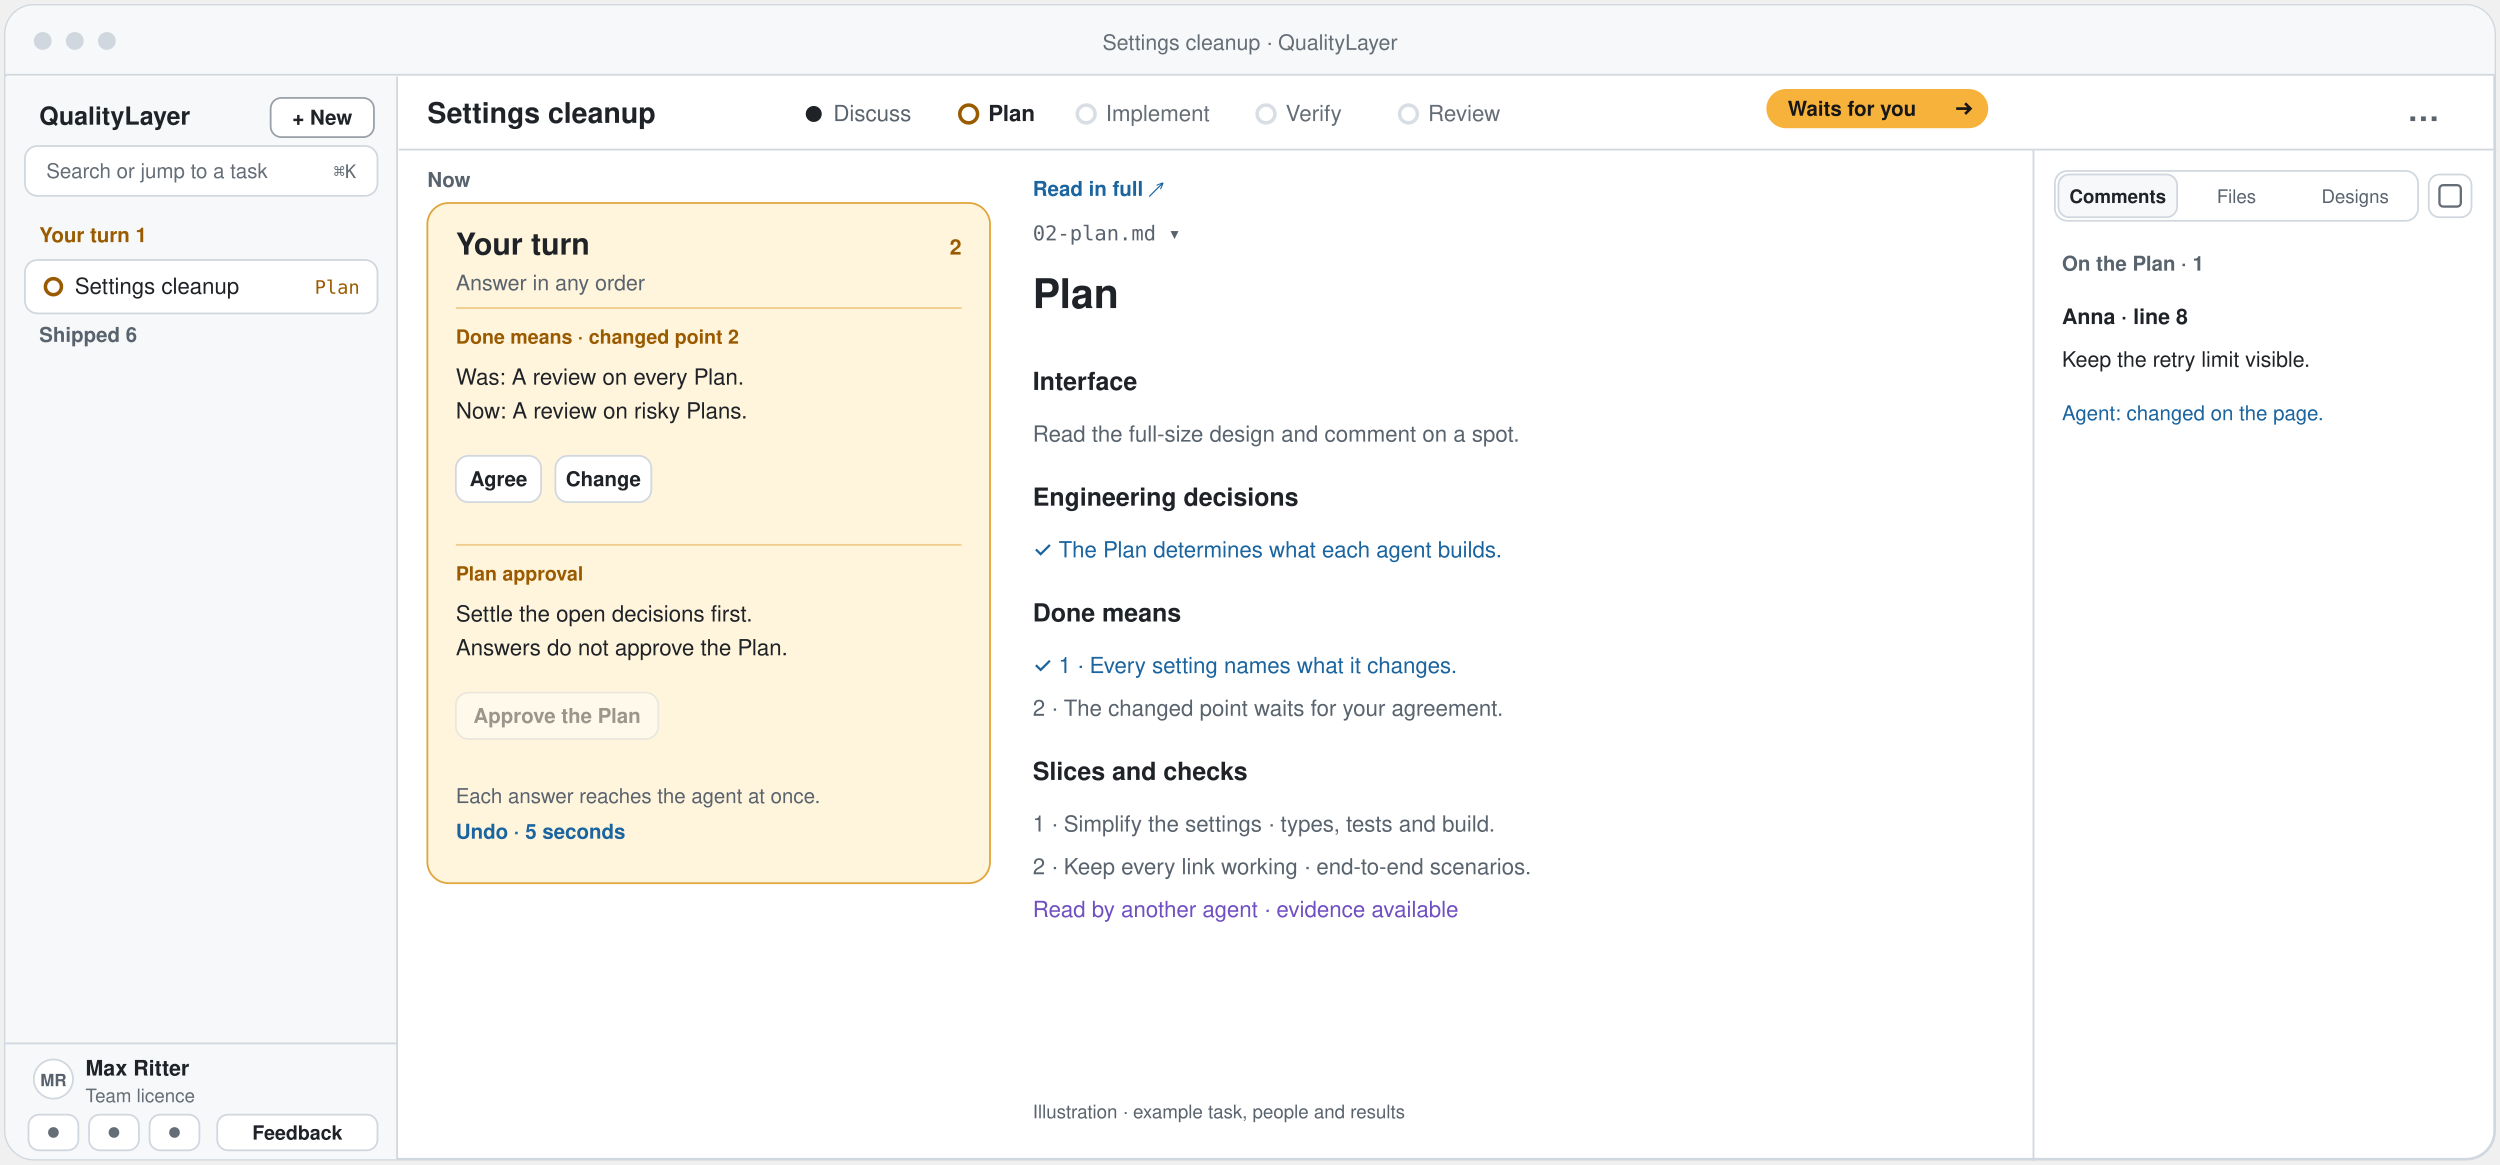
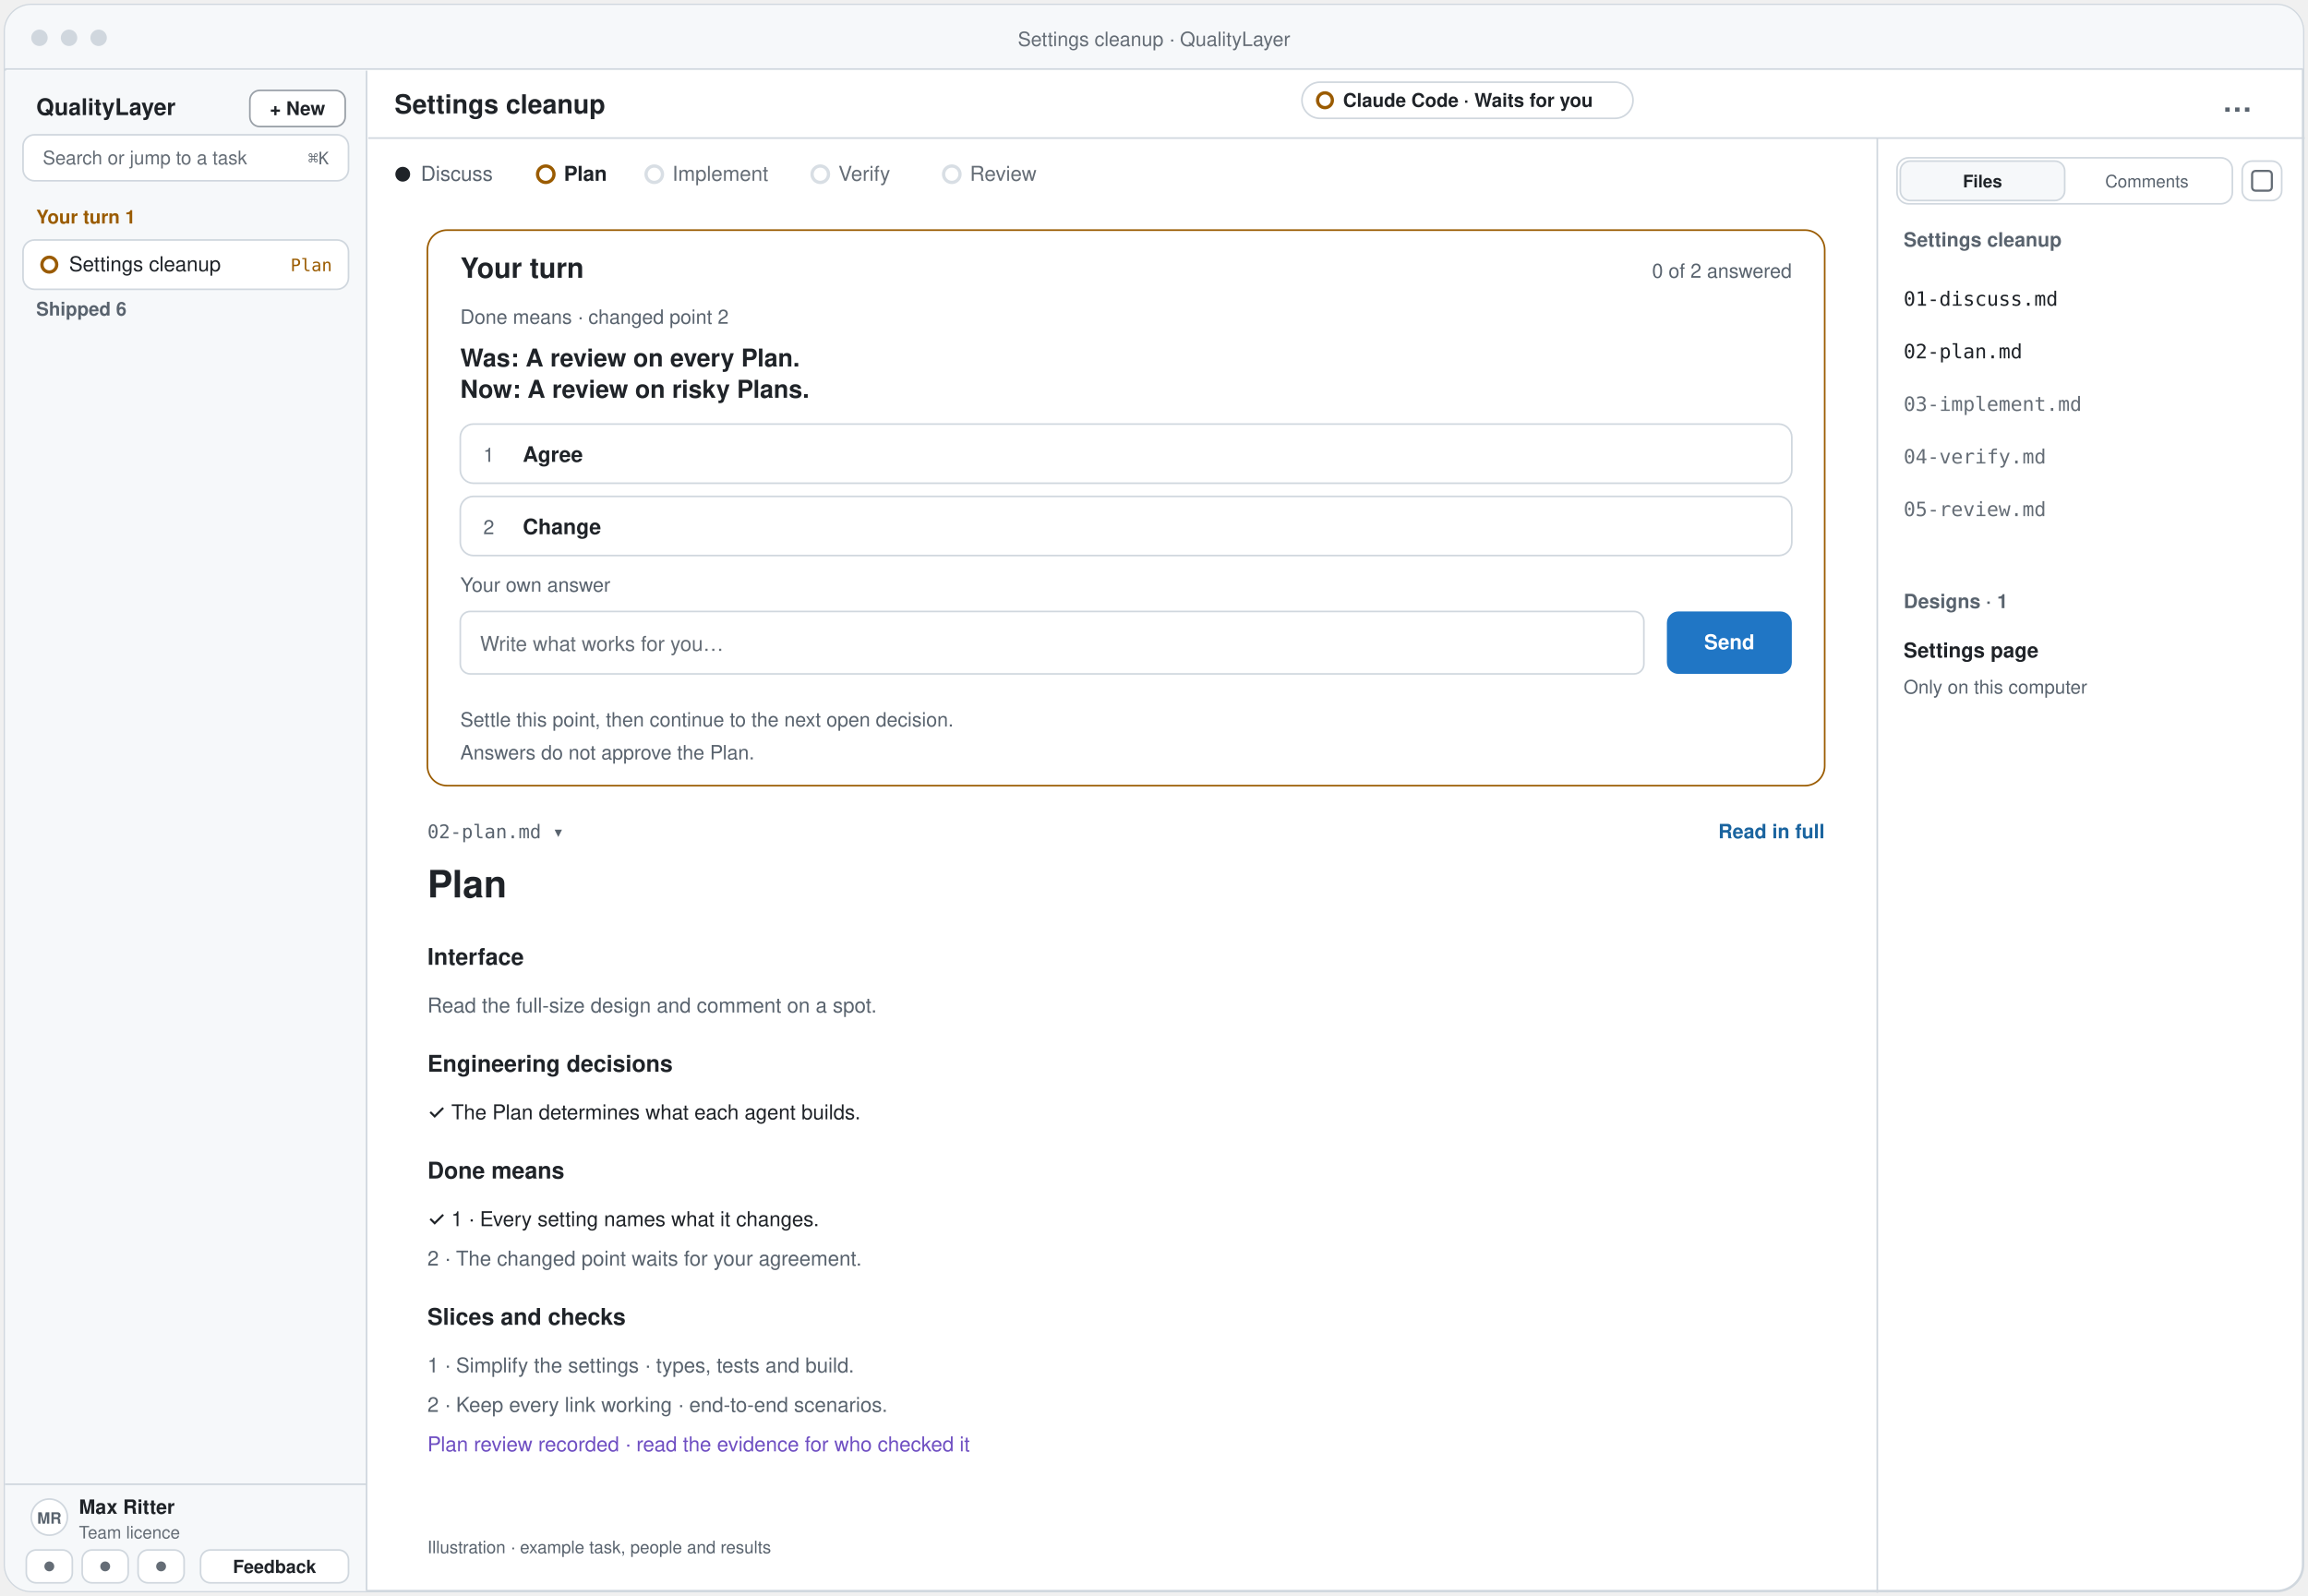
- <svg xmlns="http://www.w3.org/2000/svg" style="background:#ffffff" width="1404" height="654" viewBox="-2 -2 1404 654" role="img" aria-label="Plan in beta.25: live status in the top bar, one Your turn card or the agent’s turn beside the document, and Comments, Files and Designs">
-   <rect x="1" y="1" width="1398" height="648" rx="16" fill="#ffffff" stroke="#d0d7de" stroke-width="1.5" />
+ <svg xmlns="http://www.w3.org/2000/svg" style="background:#ffffff" width="1404" height="971" viewBox="-2 -2 1404 971" role="img" aria-label="Plan: named agent status, one focused Your turn card above the work, visible own words and Send for questions, and Files / Comments with designs within Files">
+   <rect x="1" y="1" width="1398" height="965" rx="16" fill="#ffffff" stroke="#d0d7de" stroke-width="1.5" />
  <path d="M1 17 a16 16 0 0 1 16 -16 H1383 a16 16 0 0 1 16 16 V40 H1 Z" fill="#f6f8fa" />
  <line x1="1" y1="40" x2="1399" y2="40" stroke="#d0d7de" />
  <circle cx="22" cy="21" r="5" fill="#d0d7de" />
  <circle cx="40" cy="21" r="5" fill="#d0d7de" />
  <circle cx="58" cy="21" r="5" fill="#d0d7de" />
  <text x="700.0" y="26" font-family="-apple-system, BlinkMacSystemFont, 'Segoe UI', 'Helvetica Neue', Helvetica, Arial, sans-serif" font-size="12" font-weight="500" fill="#656d76" text-anchor="middle">Settings cleanup · QualityLayer</text>
-   <path d="M1 41 H221 V649 H17 a16 16 0 0 1 -16 -16 Z" fill="#f6f8fa" />
-   <line x1="221" y1="41" x2="221" y2="649" stroke="#d0d7de" />
+   <path d="M1 41 H221 V966 H17 a16 16 0 0 1 -16 -16 Z" fill="#f6f8fa" />
+   <line x1="221" y1="41" x2="221" y2="966" stroke="#d0d7de" />
  <text x="20" y="68" font-family="-apple-system, BlinkMacSystemFont, 'Segoe UI', 'Helvetica Neue', Helvetica, Arial, sans-serif" font-size="14" font-weight="700" fill="#1f2328" text-anchor="start">QualityLayer</text>
  <rect x="150" y="53" width="58" height="22" rx="6" fill="#ffffff" stroke="#59636e" stroke-opacity="0.6" />
  <text x="179" y="68" font-family="-apple-system, BlinkMacSystemFont, 'Segoe UI', 'Helvetica Neue', Helvetica, Arial, sans-serif" font-size="11.5" font-weight="600" fill="#1f2328" text-anchor="middle">+ New</text>
  <rect x="12" y="80" width="198" height="28" rx="7" fill="#ffffff" stroke="#d0d7de" />
  <text x="24" y="98" font-family="-apple-system, BlinkMacSystemFont, 'Segoe UI', 'Helvetica Neue', Helvetica, Arial, sans-serif" font-size="11.5" font-weight="400" fill="#656d76" text-anchor="start">Search or jump to a task</text>
  <text x="198" y="98" font-family="ui-monospace, SFMono-Regular, Menlo, Consolas, monospace" font-size="10.5" font-weight="500" fill="#656d76" text-anchor="end">⌘K</text>
  <text x="20" y="134" font-family="-apple-system, BlinkMacSystemFont, 'Segoe UI', 'Helvetica Neue', Helvetica, Arial, sans-serif" font-size="11.5" font-weight="650" fill="#9a5b00" text-anchor="start">Your turn  1</text>
  <rect x="12" y="144" width="198" height="30" rx="7" fill="#ffffff" stroke="#d0d7de" />
  <circle cx="28" cy="159" r="4.5" fill="none" stroke="#9a5b00" stroke-width="2" />
  <text x="40" y="163" font-family="-apple-system, BlinkMacSystemFont, 'Segoe UI', 'Helvetica Neue', Helvetica, Arial, sans-serif" font-size="12.5" font-weight="500" fill="#1f2328" text-anchor="start">Settings cleanup</text>
  <text x="200" y="163" font-family="ui-monospace, SFMono-Regular, Menlo, Consolas, monospace" font-size="10.5" font-weight="500" fill="#9a5b00" text-anchor="end">Plan</text>
  <text x="20" y="190" font-family="-apple-system, BlinkMacSystemFont, 'Segoe UI', 'Helvetica Neue', Helvetica, Arial, sans-serif" font-size="11.5" font-weight="650" fill="#59636e" text-anchor="start">Shipped  6</text>
-   <line x1="1" y1="584" x2="221" y2="584" stroke="#d0d7de" />
-   <circle cx="28" cy="604" r="11" fill="#ffffff" stroke="#d0d7de" />
-   <text x="28" y="608" font-family="-apple-system, BlinkMacSystemFont, 'Segoe UI', 'Helvetica Neue', Helvetica, Arial, sans-serif" font-size="9.5" font-weight="650" fill="#59636e" text-anchor="middle">MR</text>
-   <text x="46" y="602" font-family="-apple-system, BlinkMacSystemFont, 'Segoe UI', 'Helvetica Neue', Helvetica, Arial, sans-serif" font-size="12" font-weight="600" fill="#1f2328" text-anchor="start">Max Ritter</text>
-   <text x="46" y="617" font-family="-apple-system, BlinkMacSystemFont, 'Segoe UI', 'Helvetica Neue', Helvetica, Arial, sans-serif" font-size="10.5" font-weight="400" fill="#656d76" text-anchor="start">Team licence</text>
-   <rect x="14" y="624" width="28" height="20" rx="6" fill="#ffffff" stroke="#d0d7de" />
-   <circle cx="28" cy="634" r="3" fill="#656d76" />
-   <rect x="48" y="624" width="28" height="20" rx="6" fill="#ffffff" stroke="#d0d7de" />
-   <circle cx="62" cy="634" r="3" fill="#656d76" />
-   <rect x="82" y="624" width="28" height="20" rx="6" fill="#ffffff" stroke="#d0d7de" />
-   <circle cx="96" cy="634" r="3" fill="#656d76" />
-   <rect x="120" y="624" width="90" height="20" rx="6" fill="#ffffff" stroke="#d0d7de" />
-   <text x="165" y="638" font-family="-apple-system, BlinkMacSystemFont, 'Segoe UI', 'Helvetica Neue', Helvetica, Arial, sans-serif" font-size="11" font-weight="600" fill="#1f2328" text-anchor="middle">Feedback</text>
+   <line x1="1" y1="901" x2="221" y2="901" stroke="#d0d7de" />
+   <circle cx="28" cy="921" r="11" fill="#ffffff" stroke="#d0d7de" />
+   <text x="28" y="925" font-family="-apple-system, BlinkMacSystemFont, 'Segoe UI', 'Helvetica Neue', Helvetica, Arial, sans-serif" font-size="9.5" font-weight="650" fill="#59636e" text-anchor="middle">MR</text>
+   <text x="46" y="919" font-family="-apple-system, BlinkMacSystemFont, 'Segoe UI', 'Helvetica Neue', Helvetica, Arial, sans-serif" font-size="12" font-weight="600" fill="#1f2328" text-anchor="start">Max Ritter</text>
+   <text x="46" y="934" font-family="-apple-system, BlinkMacSystemFont, 'Segoe UI', 'Helvetica Neue', Helvetica, Arial, sans-serif" font-size="10.5" font-weight="400" fill="#656d76" text-anchor="start">Team licence</text>
+   <rect x="14" y="941" width="28" height="20" rx="6" fill="#ffffff" stroke="#d0d7de" />
+   <circle cx="28" cy="951" r="3" fill="#656d76" />
+   <rect x="48" y="941" width="28" height="20" rx="6" fill="#ffffff" stroke="#d0d7de" />
+   <circle cx="62" cy="951" r="3" fill="#656d76" />
+   <rect x="82" y="941" width="28" height="20" rx="6" fill="#ffffff" stroke="#d0d7de" />
+   <circle cx="96" cy="951" r="3" fill="#656d76" />
+   <rect x="120" y="941" width="90" height="20" rx="6" fill="#ffffff" stroke="#d0d7de" />
+   <text x="165" y="955" font-family="-apple-system, BlinkMacSystemFont, 'Segoe UI', 'Helvetica Neue', Helvetica, Arial, sans-serif" font-size="11" font-weight="600" fill="#1f2328" text-anchor="middle">Feedback</text>
  <text x="238" y="67" font-family="-apple-system, BlinkMacSystemFont, 'Segoe UI', 'Helvetica Neue', Helvetica, Arial, sans-serif" font-size="16" font-weight="650" fill="#1f2328" text-anchor="start">Settings cleanup</text>
-   <circle cx="455" cy="62" r="4.5" fill="#1f2328" />
-   <text x="466" y="66" font-family="-apple-system, BlinkMacSystemFont, 'Segoe UI', 'Helvetica Neue', Helvetica, Arial, sans-serif" font-size="12.5" font-weight="400" fill="#59636e">Discuss</text>
-   <circle cx="542.0" cy="62" r="5" fill="none" stroke="#9a5b00" stroke-width="2" />
-   <text x="553.0" y="66" font-family="-apple-system, BlinkMacSystemFont, 'Segoe UI', 'Helvetica Neue', Helvetica, Arial, sans-serif" font-size="12.5" font-weight="600" fill="#1f2328">Plan</text>
-   <circle cx="608.0" cy="62" r="5" fill="none" stroke="#d8dee4" stroke-width="2" />
-   <text x="619.0" y="66" font-family="-apple-system, BlinkMacSystemFont, 'Segoe UI', 'Helvetica Neue', Helvetica, Arial, sans-serif" font-size="12.5" font-weight="400" fill="#656d76">Implement</text>
-   <circle cx="709.0" cy="62" r="5" fill="none" stroke="#d8dee4" stroke-width="2" />
-   <text x="720.0" y="66" font-family="-apple-system, BlinkMacSystemFont, 'Segoe UI', 'Helvetica Neue', Helvetica, Arial, sans-serif" font-size="12.5" font-weight="400" fill="#656d76">Verify</text>
-   <circle cx="789.0" cy="62" r="5" fill="none" stroke="#d8dee4" stroke-width="2" />
-   <text x="800.0" y="66" font-family="-apple-system, BlinkMacSystemFont, 'Segoe UI', 'Helvetica Neue', Helvetica, Arial, sans-serif" font-size="12.5" font-weight="400" fill="#656d76">Review</text>
-   <rect x="990" y="48" width="124.6" height="22" rx="11" fill="#f7b23b" />
-   <text x="1002" y="63" font-family="-apple-system, BlinkMacSystemFont, 'Segoe UI', 'Helvetica Neue', Helvetica, Arial, sans-serif" font-size="11.5" font-weight="650" fill="#171717" text-anchor="start">Waits for you</text>
-   <path d="M1096.6 59 h8 m-3 -3 l3 3 l-3 3" fill="none" stroke="#171717" stroke-width="1.5" />
+   <circle cx="243" cy="104" r="4.5" fill="#1f2328" />
+   <text x="254" y="108" font-family="-apple-system, BlinkMacSystemFont, 'Segoe UI', 'Helvetica Neue', Helvetica, Arial, sans-serif" font-size="12.5" font-weight="400" fill="#59636e">Discuss</text>
+   <circle cx="330.0" cy="104" r="5" fill="none" stroke="#9a5b00" stroke-width="2" />
+   <text x="341.0" y="108" font-family="-apple-system, BlinkMacSystemFont, 'Segoe UI', 'Helvetica Neue', Helvetica, Arial, sans-serif" font-size="12.5" font-weight="600" fill="#1f2328">Plan</text>
+   <circle cx="396.0" cy="104" r="5" fill="none" stroke="#d8dee4" stroke-width="2" />
+   <text x="407.0" y="108" font-family="-apple-system, BlinkMacSystemFont, 'Segoe UI', 'Helvetica Neue', Helvetica, Arial, sans-serif" font-size="12.5" font-weight="400" fill="#656d76">Implement</text>
+   <circle cx="497.0" cy="104" r="5" fill="none" stroke="#d8dee4" stroke-width="2" />
+   <text x="508.0" y="108" font-family="-apple-system, BlinkMacSystemFont, 'Segoe UI', 'Helvetica Neue', Helvetica, Arial, sans-serif" font-size="12.5" font-weight="400" fill="#656d76">Verify</text>
+   <circle cx="577.0" cy="104" r="5" fill="none" stroke="#d8dee4" stroke-width="2" />
+   <text x="588.0" y="108" font-family="-apple-system, BlinkMacSystemFont, 'Segoe UI', 'Helvetica Neue', Helvetica, Arial, sans-serif" font-size="12.5" font-weight="400" fill="#656d76">Review</text>
+   <rect x="790" y="48" width="201.4" height="22" rx="11" fill="#ffffff" stroke="#d0d7de" />
+   <circle cx="804" cy="59" r="4.5" fill="none" stroke="#9a5b00" stroke-width="2" />
+   <text x="815" y="63" font-family="-apple-system, BlinkMacSystemFont, 'Segoe UI', 'Helvetica Neue', Helvetica, Arial, sans-serif" font-size="11.5" font-weight="600" fill="#1f2328" text-anchor="start">Claude Code · Waits for you</text>
  <text x="1368" y="66" font-family="-apple-system, BlinkMacSystemFont, 'Segoe UI', 'Helvetica Neue', Helvetica, Arial, sans-serif" font-size="18" font-weight="650" fill="#59636e" text-anchor="end">…</text>
  <line x1="222" y1="82" x2="1400" y2="82" stroke="#d0d7de" />
-   <text x="238" y="103" font-family="-apple-system, BlinkMacSystemFont, 'Segoe UI', 'Helvetica Neue', Helvetica, Arial, sans-serif" font-size="11.5" font-weight="650" fill="#59636e" text-anchor="start">Now</text>
-   <rect x="238" y="112" width="316" height="382" rx="12" fill="#fff4dc" stroke="#e0a43a" stroke-width="1" />
-   <text x="254" y="141" font-family="-apple-system, BlinkMacSystemFont, 'Segoe UI', 'Helvetica Neue', Helvetica, Arial, sans-serif" font-size="17" font-weight="650" fill="#1f2328" text-anchor="start">Your turn</text>
-   <text x="538" y="141" font-family="-apple-system, BlinkMacSystemFont, 'Segoe UI', 'Helvetica Neue', Helvetica, Arial, sans-serif" font-size="12" font-weight="650" fill="#9a5b00" text-anchor="end">2</text>
-   <text x="254" y="161" font-family="-apple-system, BlinkMacSystemFont, 'Segoe UI', 'Helvetica Neue', Helvetica, Arial, sans-serif" font-size="12" font-weight="400" fill="#59636e" text-anchor="start">Answer in any order</text>
-   <line x1="254" y1="171" x2="538" y2="171" stroke="#e0a43a" stroke-opacity="0.5" />
-   <text x="254" y="191" font-family="-apple-system, BlinkMacSystemFont, 'Segoe UI', 'Helvetica Neue', Helvetica, Arial, sans-serif" font-size="11" font-weight="650" fill="#9a5b00" text-anchor="start">Done means · changed point 2</text>
-   <text x="254" y="214" font-family="-apple-system, BlinkMacSystemFont, 'Segoe UI', 'Helvetica Neue', Helvetica, Arial, sans-serif" font-size="12.5" font-weight="500" fill="#1f2328" text-anchor="start">Was: A review on every Plan.</text>
-   <text x="254" y="233" font-family="-apple-system, BlinkMacSystemFont, 'Segoe UI', 'Helvetica Neue', Helvetica, Arial, sans-serif" font-size="12.5" font-weight="500" fill="#1f2328" text-anchor="start">Now: A review on risky Plans.</text>
-   <rect x="254" y="254" width="47.9" height="26" rx="7" fill="#ffffff" stroke="#d0d7de" />
-   <text x="277.95" y="271.0" font-family="-apple-system, BlinkMacSystemFont, 'Segoe UI', 'Helvetica Neue', Helvetica, Arial, sans-serif" font-size="11.5" font-weight="600" fill="#1f2328" text-anchor="middle">Agree</text>
-   <rect x="309.9" y="254" width="53.88" height="26" rx="7" fill="#ffffff" stroke="#d0d7de" />
-   <text x="336.84" y="271.0" font-family="-apple-system, BlinkMacSystemFont, 'Segoe UI', 'Helvetica Neue', Helvetica, Arial, sans-serif" font-size="11.5" font-weight="600" fill="#1f2328" text-anchor="middle">Change</text>
-   <line x1="254" y1="304" x2="538" y2="304" stroke="#e0a43a" stroke-opacity="0.5" />
-   <text x="254" y="324" font-family="-apple-system, BlinkMacSystemFont, 'Segoe UI', 'Helvetica Neue', Helvetica, Arial, sans-serif" font-size="11" font-weight="650" fill="#9a5b00" text-anchor="start">Plan approval</text>
-   <text x="254" y="347" font-family="-apple-system, BlinkMacSystemFont, 'Segoe UI', 'Helvetica Neue', Helvetica, Arial, sans-serif" font-size="12.5" font-weight="500" fill="#1f2328" text-anchor="start">Settle the open decisions first.</text>
-   <text x="254" y="366" font-family="-apple-system, BlinkMacSystemFont, 'Segoe UI', 'Helvetica Neue', Helvetica, Arial, sans-serif" font-size="12.5" font-weight="500" fill="#1f2328" text-anchor="start">Answers do not approve the Plan.</text>
-   <g opacity="0.45">
-     <rect x="254" y="387" width="113.68" height="26" rx="7" fill="#ffffff" stroke="#d0d7de" />
-     <text x="310.84" y="404.0" font-family="-apple-system, BlinkMacSystemFont, 'Segoe UI', 'Helvetica Neue', Helvetica, Arial, sans-serif" font-size="11.5" font-weight="600" fill="#1f2328" text-anchor="middle">Approve the Plan</text>
-   </g>
-   <text x="254" y="449" font-family="-apple-system, BlinkMacSystemFont, 'Segoe UI', 'Helvetica Neue', Helvetica, Arial, sans-serif" font-size="11.5" font-weight="400" fill="#59636e" text-anchor="start">Each answer reaches the agent at once.</text>
-   <text x="254" y="469" font-family="-apple-system, BlinkMacSystemFont, 'Segoe UI', 'Helvetica Neue', Helvetica, Arial, sans-serif" font-size="11.5" font-weight="600" fill="#1a649f" text-anchor="start">Undo · 5 seconds</text>
-   <text x="578" y="108" font-family="-apple-system, BlinkMacSystemFont, 'Segoe UI', 'Helvetica Neue', Helvetica, Arial, sans-serif" font-size="11.5" font-weight="600" fill="#1a649f" text-anchor="start">Read in full  ↗</text>
-   <text x="578" y="133" font-family="ui-monospace, SFMono-Regular, Menlo, Consolas, monospace" font-size="11.5" font-weight="500" fill="#59636e" text-anchor="start">02-plan.md  ▾</text>
-   <text x="578" y="171" font-family="-apple-system, BlinkMacSystemFont, 'Segoe UI', 'Helvetica Neue', Helvetica, Arial, sans-serif" font-size="23" font-weight="650" fill="#1f2328" text-anchor="start">Plan</text>
-   <text x="578" y="217" font-family="-apple-system, BlinkMacSystemFont, 'Segoe UI', 'Helvetica Neue', Helvetica, Arial, sans-serif" font-size="14" font-weight="650" fill="#1f2328" text-anchor="start">Interface</text>
-   <text x="578" y="246" font-family="-apple-system, BlinkMacSystemFont, 'Segoe UI', 'Helvetica Neue', Helvetica, Arial, sans-serif" font-size="12.5" font-weight="500" fill="#59636e" text-anchor="start">Read the full-size design and comment on a spot.</text>
-   <text x="578" y="282" font-family="-apple-system, BlinkMacSystemFont, 'Segoe UI', 'Helvetica Neue', Helvetica, Arial, sans-serif" font-size="14" font-weight="650" fill="#1f2328" text-anchor="start">Engineering decisions</text>
-   <text x="578" y="311" font-family="-apple-system, BlinkMacSystemFont, 'Segoe UI', 'Helvetica Neue', Helvetica, Arial, sans-serif" font-size="12.5" font-weight="500" fill="#1a649f" text-anchor="start">✓ The Plan determines what each agent builds.</text>
-   <text x="578" y="347" font-family="-apple-system, BlinkMacSystemFont, 'Segoe UI', 'Helvetica Neue', Helvetica, Arial, sans-serif" font-size="14" font-weight="650" fill="#1f2328" text-anchor="start">Done means</text>
-   <text x="578" y="376" font-family="-apple-system, BlinkMacSystemFont, 'Segoe UI', 'Helvetica Neue', Helvetica, Arial, sans-serif" font-size="12.5" font-weight="500" fill="#1a649f" text-anchor="start">✓ 1 · Every setting names what it changes.</text>
-   <text x="578" y="400" font-family="-apple-system, BlinkMacSystemFont, 'Segoe UI', 'Helvetica Neue', Helvetica, Arial, sans-serif" font-size="12.5" font-weight="500" fill="#59636e" text-anchor="start">2 · The changed point waits for your agreement.</text>
-   <text x="578" y="436" font-family="-apple-system, BlinkMacSystemFont, 'Segoe UI', 'Helvetica Neue', Helvetica, Arial, sans-serif" font-size="14" font-weight="650" fill="#1f2328" text-anchor="start">Slices and checks</text>
-   <text x="578" y="465" font-family="-apple-system, BlinkMacSystemFont, 'Segoe UI', 'Helvetica Neue', Helvetica, Arial, sans-serif" font-size="12.5" font-weight="500" fill="#59636e" text-anchor="start">1 · Simplify the settings · types, tests and build.</text>
-   <text x="578" y="489" font-family="-apple-system, BlinkMacSystemFont, 'Segoe UI', 'Helvetica Neue', Helvetica, Arial, sans-serif" font-size="12.5" font-weight="500" fill="#59636e" text-anchor="start">2 · Keep every link working · end-to-end scenarios.</text>
-   <text x="578" y="513" font-family="-apple-system, BlinkMacSystemFont, 'Segoe UI', 'Helvetica Neue', Helvetica, Arial, sans-serif" font-size="12.5" font-weight="500" fill="#6f4fc2" text-anchor="start">Read by another agent · evidence available</text>
-   <line x1="1140" y1="82" x2="1140" y2="650" stroke="#d0d7de" />
+   <rect x="258" y="138" width="850" height="338" rx="12" fill="#ffffff" stroke="#9a5b00" stroke-width="1" />
+   <text x="278" y="167" font-family="-apple-system, BlinkMacSystemFont, 'Segoe UI', 'Helvetica Neue', Helvetica, Arial, sans-serif" font-size="17" font-weight="650" fill="#1f2328" text-anchor="start">Your turn</text>
+   <text x="1088" y="167" font-family="-apple-system, BlinkMacSystemFont, 'Segoe UI', 'Helvetica Neue', Helvetica, Arial, sans-serif" font-size="12" font-weight="500" fill="#59636e" text-anchor="end">0 of 2 answered</text>
+   <text x="278" y="195" font-family="-apple-system, BlinkMacSystemFont, 'Segoe UI', 'Helvetica Neue', Helvetica, Arial, sans-serif" font-size="12" font-weight="500" fill="#59636e" text-anchor="start">Done means · changed point 2</text>
+   <text x="278" y="221" font-family="-apple-system, BlinkMacSystemFont, 'Segoe UI', 'Helvetica Neue', Helvetica, Arial, sans-serif" font-size="15" font-weight="600" fill="#1f2328" text-anchor="start">Was: A review on every Plan.</text>
+   <text x="278" y="240" font-family="-apple-system, BlinkMacSystemFont, 'Segoe UI', 'Helvetica Neue', Helvetica, Arial, sans-serif" font-size="15" font-weight="600" fill="#1f2328" text-anchor="start">Now: A review on risky Plans.</text>
+   <rect data-choice="1" x="278" y="256" width="810" height="36" rx="8" fill="#ffffff" stroke="#d0d7de" />
+   <text x="292" y="279" font-family="-apple-system, BlinkMacSystemFont, 'Segoe UI', 'Helvetica Neue', Helvetica, Arial, sans-serif" font-size="12" font-weight="500" fill="#59636e" text-anchor="start">1</text>
+   <text x="316" y="279" font-family="-apple-system, BlinkMacSystemFont, 'Segoe UI', 'Helvetica Neue', Helvetica, Arial, sans-serif" font-size="13" font-weight="600" fill="#1f2328" text-anchor="start">Agree</text>
+   <rect data-choice="2" x="278" y="300" width="810" height="36" rx="8" fill="#ffffff" stroke="#d0d7de" />
+   <text x="292" y="323" font-family="-apple-system, BlinkMacSystemFont, 'Segoe UI', 'Helvetica Neue', Helvetica, Arial, sans-serif" font-size="12" font-weight="500" fill="#59636e" text-anchor="start">2</text>
+   <text x="316" y="323" font-family="-apple-system, BlinkMacSystemFont, 'Segoe UI', 'Helvetica Neue', Helvetica, Arial, sans-serif" font-size="13" font-weight="600" fill="#1f2328" text-anchor="start">Change</text>
+   <text x="278" y="358" font-family="-apple-system, BlinkMacSystemFont, 'Segoe UI', 'Helvetica Neue', Helvetica, Arial, sans-serif" font-size="12" font-weight="500" fill="#59636e" text-anchor="start">Your own answer</text>
+   <rect data-own-words="true" x="278" y="370" width="720" height="38" rx="6" fill="#ffffff" stroke="#d0d7de" />
+   <text x="290" y="394" font-family="-apple-system, BlinkMacSystemFont, 'Segoe UI', 'Helvetica Neue', Helvetica, Arial, sans-serif" font-size="12.5" font-weight="400" fill="#656d76" text-anchor="start">Write what works for you…</text>
+   <rect x="1012" y="370" width="76" height="38" rx="7" fill="#2076c5" />
+   <text x="1050.0" y="393.0" font-family="-apple-system, BlinkMacSystemFont, 'Segoe UI', 'Helvetica Neue', Helvetica, Arial, sans-serif" font-size="12.5" font-weight="650" fill="#ffffff" text-anchor="middle">Send</text>
+   <text x="278" y="440" font-family="-apple-system, BlinkMacSystemFont, 'Segoe UI', 'Helvetica Neue', Helvetica, Arial, sans-serif" font-size="12" font-weight="400" fill="#59636e" text-anchor="start">Settle this point, then continue to the next open decision.</text>
+   <text x="278" y="460" font-family="-apple-system, BlinkMacSystemFont, 'Segoe UI', 'Helvetica Neue', Helvetica, Arial, sans-serif" font-size="12" font-weight="400" fill="#59636e" text-anchor="start">Answers do not approve the Plan.</text>
+   <text x="258" y="508" font-family="ui-monospace, SFMono-Regular, Menlo, Consolas, monospace" font-size="11.5" font-weight="500" fill="#59636e" text-anchor="start">02-plan.md  ▾</text>
+   <text x="1108" y="508" font-family="-apple-system, BlinkMacSystemFont, 'Segoe UI', 'Helvetica Neue', Helvetica, Arial, sans-serif" font-size="12" font-weight="600" fill="#1a649f" text-anchor="end">Read in full</text>
+   <text x="258" y="544" font-family="-apple-system, BlinkMacSystemFont, 'Segoe UI', 'Helvetica Neue', Helvetica, Arial, sans-serif" font-size="23" font-weight="650" fill="#1f2328" text-anchor="start">Plan</text>
+   <text x="258" y="585" font-family="-apple-system, BlinkMacSystemFont, 'Segoe UI', 'Helvetica Neue', Helvetica, Arial, sans-serif" font-size="14" font-weight="650" fill="#1f2328" text-anchor="start">Interface</text>
+   <text x="258" y="614" font-family="-apple-system, BlinkMacSystemFont, 'Segoe UI', 'Helvetica Neue', Helvetica, Arial, sans-serif" font-size="12.5" font-weight="500" fill="#59636e" text-anchor="start">Read the full-size design and comment on a spot.</text>
+   <text x="258" y="650" font-family="-apple-system, BlinkMacSystemFont, 'Segoe UI', 'Helvetica Neue', Helvetica, Arial, sans-serif" font-size="14" font-weight="650" fill="#1f2328" text-anchor="start">Engineering decisions</text>
+   <text x="258" y="679" font-family="-apple-system, BlinkMacSystemFont, 'Segoe UI', 'Helvetica Neue', Helvetica, Arial, sans-serif" font-size="12.5" font-weight="500" fill="#1f2328" text-anchor="start">✓ The Plan determines what each agent builds.</text>
+   <text x="258" y="715" font-family="-apple-system, BlinkMacSystemFont, 'Segoe UI', 'Helvetica Neue', Helvetica, Arial, sans-serif" font-size="14" font-weight="650" fill="#1f2328" text-anchor="start">Done means</text>
+   <text x="258" y="744" font-family="-apple-system, BlinkMacSystemFont, 'Segoe UI', 'Helvetica Neue', Helvetica, Arial, sans-serif" font-size="12.5" font-weight="500" fill="#1f2328" text-anchor="start">✓ 1 · Every setting names what it changes.</text>
+   <text x="258" y="768" font-family="-apple-system, BlinkMacSystemFont, 'Segoe UI', 'Helvetica Neue', Helvetica, Arial, sans-serif" font-size="12.5" font-weight="500" fill="#59636e" text-anchor="start">2 · The changed point waits for your agreement.</text>
+   <text x="258" y="804" font-family="-apple-system, BlinkMacSystemFont, 'Segoe UI', 'Helvetica Neue', Helvetica, Arial, sans-serif" font-size="14" font-weight="650" fill="#1f2328" text-anchor="start">Slices and checks</text>
+   <text x="258" y="833" font-family="-apple-system, BlinkMacSystemFont, 'Segoe UI', 'Helvetica Neue', Helvetica, Arial, sans-serif" font-size="12.5" font-weight="500" fill="#59636e" text-anchor="start">1 · Simplify the settings · types, tests and build.</text>
+   <text x="258" y="857" font-family="-apple-system, BlinkMacSystemFont, 'Segoe UI', 'Helvetica Neue', Helvetica, Arial, sans-serif" font-size="12.5" font-weight="500" fill="#59636e" text-anchor="start">2 · Keep every link working · end-to-end scenarios.</text>
+   <text x="258" y="881" font-family="-apple-system, BlinkMacSystemFont, 'Segoe UI', 'Helvetica Neue', Helvetica, Arial, sans-serif" font-size="12.5" font-weight="500" fill="#6f4fc2" text-anchor="start">Plan review recorded · read the evidence for who checked it</text>
+   <line x1="1140" y1="82" x2="1140" y2="967" stroke="#d0d7de" />
  <rect x="1152" y="94" width="204" height="28" rx="7" fill="#ffffff" stroke="#d0d7de" />
-   <rect x="1154.0" y="96" width="66.667" height="24" rx="6" fill="#f6f8fa" stroke="#d0d7de" />
-   <text x="1187.333" y="112" font-family="-apple-system, BlinkMacSystemFont, 'Segoe UI', 'Helvetica Neue', Helvetica, Arial, sans-serif" font-size="10.5" font-weight="600" fill="#1f2328" text-anchor="middle">Comments</text>
-   <text x="1254.0" y="112" font-family="-apple-system, BlinkMacSystemFont, 'Segoe UI', 'Helvetica Neue', Helvetica, Arial, sans-serif" font-size="10.5" font-weight="500" fill="#59636e" text-anchor="middle">Files</text>
-   <text x="1320.667" y="112" font-family="-apple-system, BlinkMacSystemFont, 'Segoe UI', 'Helvetica Neue', Helvetica, Arial, sans-serif" font-size="10.5" font-weight="500" fill="#59636e" text-anchor="middle">Designs</text>
+   <rect x="1154.0" y="96" width="100.0" height="24" rx="6" fill="#f6f8fa" stroke="#d0d7de" />
+   <text x="1204.0" y="112" font-family="-apple-system, BlinkMacSystemFont, 'Segoe UI', 'Helvetica Neue', Helvetica, Arial, sans-serif" font-size="10.5" font-weight="600" fill="#1f2328" text-anchor="middle">Files</text>
+   <text x="1304.0" y="112" font-family="-apple-system, BlinkMacSystemFont, 'Segoe UI', 'Helvetica Neue', Helvetica, Arial, sans-serif" font-size="10.5" font-weight="500" fill="#59636e" text-anchor="middle">Comments</text>
  <rect x="1362" y="96" width="24" height="24" rx="6" fill="#ffffff" stroke="#d0d7de" />
  <rect x="1368" y="102" width="12" height="12" rx="2" fill="none" stroke="#656d76" stroke-width="1.3" />
-   <text x="1156" y="150" font-family="-apple-system, BlinkMacSystemFont, 'Segoe UI', 'Helvetica Neue', Helvetica, Arial, sans-serif" font-size="11.5" font-weight="600" fill="#59636e" text-anchor="start">On the Plan · 1</text>
-   <text x="1156" y="180" font-family="-apple-system, BlinkMacSystemFont, 'Segoe UI', 'Helvetica Neue', Helvetica, Arial, sans-serif" font-size="12" font-weight="650" fill="#1f2328" text-anchor="start">Anna · line 8</text>
-   <text x="1156" y="204" font-family="-apple-system, BlinkMacSystemFont, 'Segoe UI', 'Helvetica Neue', Helvetica, Arial, sans-serif" font-size="12" font-weight="400" fill="#1f2328" text-anchor="start">Keep the retry limit visible.</text>
-   <text x="1156" y="234" font-family="-apple-system, BlinkMacSystemFont, 'Segoe UI', 'Helvetica Neue', Helvetica, Arial, sans-serif" font-size="11.5" font-weight="400" fill="#1a649f" text-anchor="start">Agent: changed on the page.</text>
-   <text x="578" y="626" font-family="-apple-system, BlinkMacSystemFont, 'Segoe UI', 'Helvetica Neue', Helvetica, Arial, sans-serif" font-size="10.5" font-weight="400" fill="#59636e" text-anchor="start">Illustration · example task, people and results</text>
+   <text x="1156" y="148" font-family="-apple-system, BlinkMacSystemFont, 'Segoe UI', 'Helvetica Neue', Helvetica, Arial, sans-serif" font-size="12" font-weight="600" fill="#59636e" text-anchor="start">Settings cleanup</text>
+   <text x="1156" y="184" font-family="ui-monospace, SFMono-Regular, Menlo, Consolas, monospace" font-size="12" font-weight="500" fill="#1f2328" text-anchor="start">01-discuss.md</text>
+   <text x="1156" y="216" font-family="ui-monospace, SFMono-Regular, Menlo, Consolas, monospace" font-size="12" font-weight="500" fill="#1f2328" text-anchor="start">02-plan.md</text>
+   <text x="1156" y="248" font-family="ui-monospace, SFMono-Regular, Menlo, Consolas, monospace" font-size="12" font-weight="500" fill="#656d76" text-anchor="start">03-implement.md</text>
+   <text x="1156" y="280" font-family="ui-monospace, SFMono-Regular, Menlo, Consolas, monospace" font-size="12" font-weight="500" fill="#656d76" text-anchor="start">04-verify.md</text>
+   <text x="1156" y="312" font-family="ui-monospace, SFMono-Regular, Menlo, Consolas, monospace" font-size="12" font-weight="500" fill="#656d76" text-anchor="start">05-review.md</text>
+   <text x="1156" y="368" font-family="-apple-system, BlinkMacSystemFont, 'Segoe UI', 'Helvetica Neue', Helvetica, Arial, sans-serif" font-size="12" font-weight="600" fill="#59636e" text-anchor="start">Designs · 1</text>
+   <text x="1156" y="398" font-family="-apple-system, BlinkMacSystemFont, 'Segoe UI', 'Helvetica Neue', Helvetica, Arial, sans-serif" font-size="12.5" font-weight="600" fill="#1f2328" text-anchor="start">Settings page</text>
+   <text x="1156" y="420" font-family="-apple-system, BlinkMacSystemFont, 'Segoe UI', 'Helvetica Neue', Helvetica, Arial, sans-serif" font-size="11.5" font-weight="400" fill="#59636e" text-anchor="start">Only on this computer</text>
+   <text x="258" y="943" font-family="-apple-system, BlinkMacSystemFont, 'Segoe UI', 'Helvetica Neue', Helvetica, Arial, sans-serif" font-size="10.5" font-weight="400" fill="#59636e" text-anchor="start">Illustration · example task, people and results</text>
</svg>
